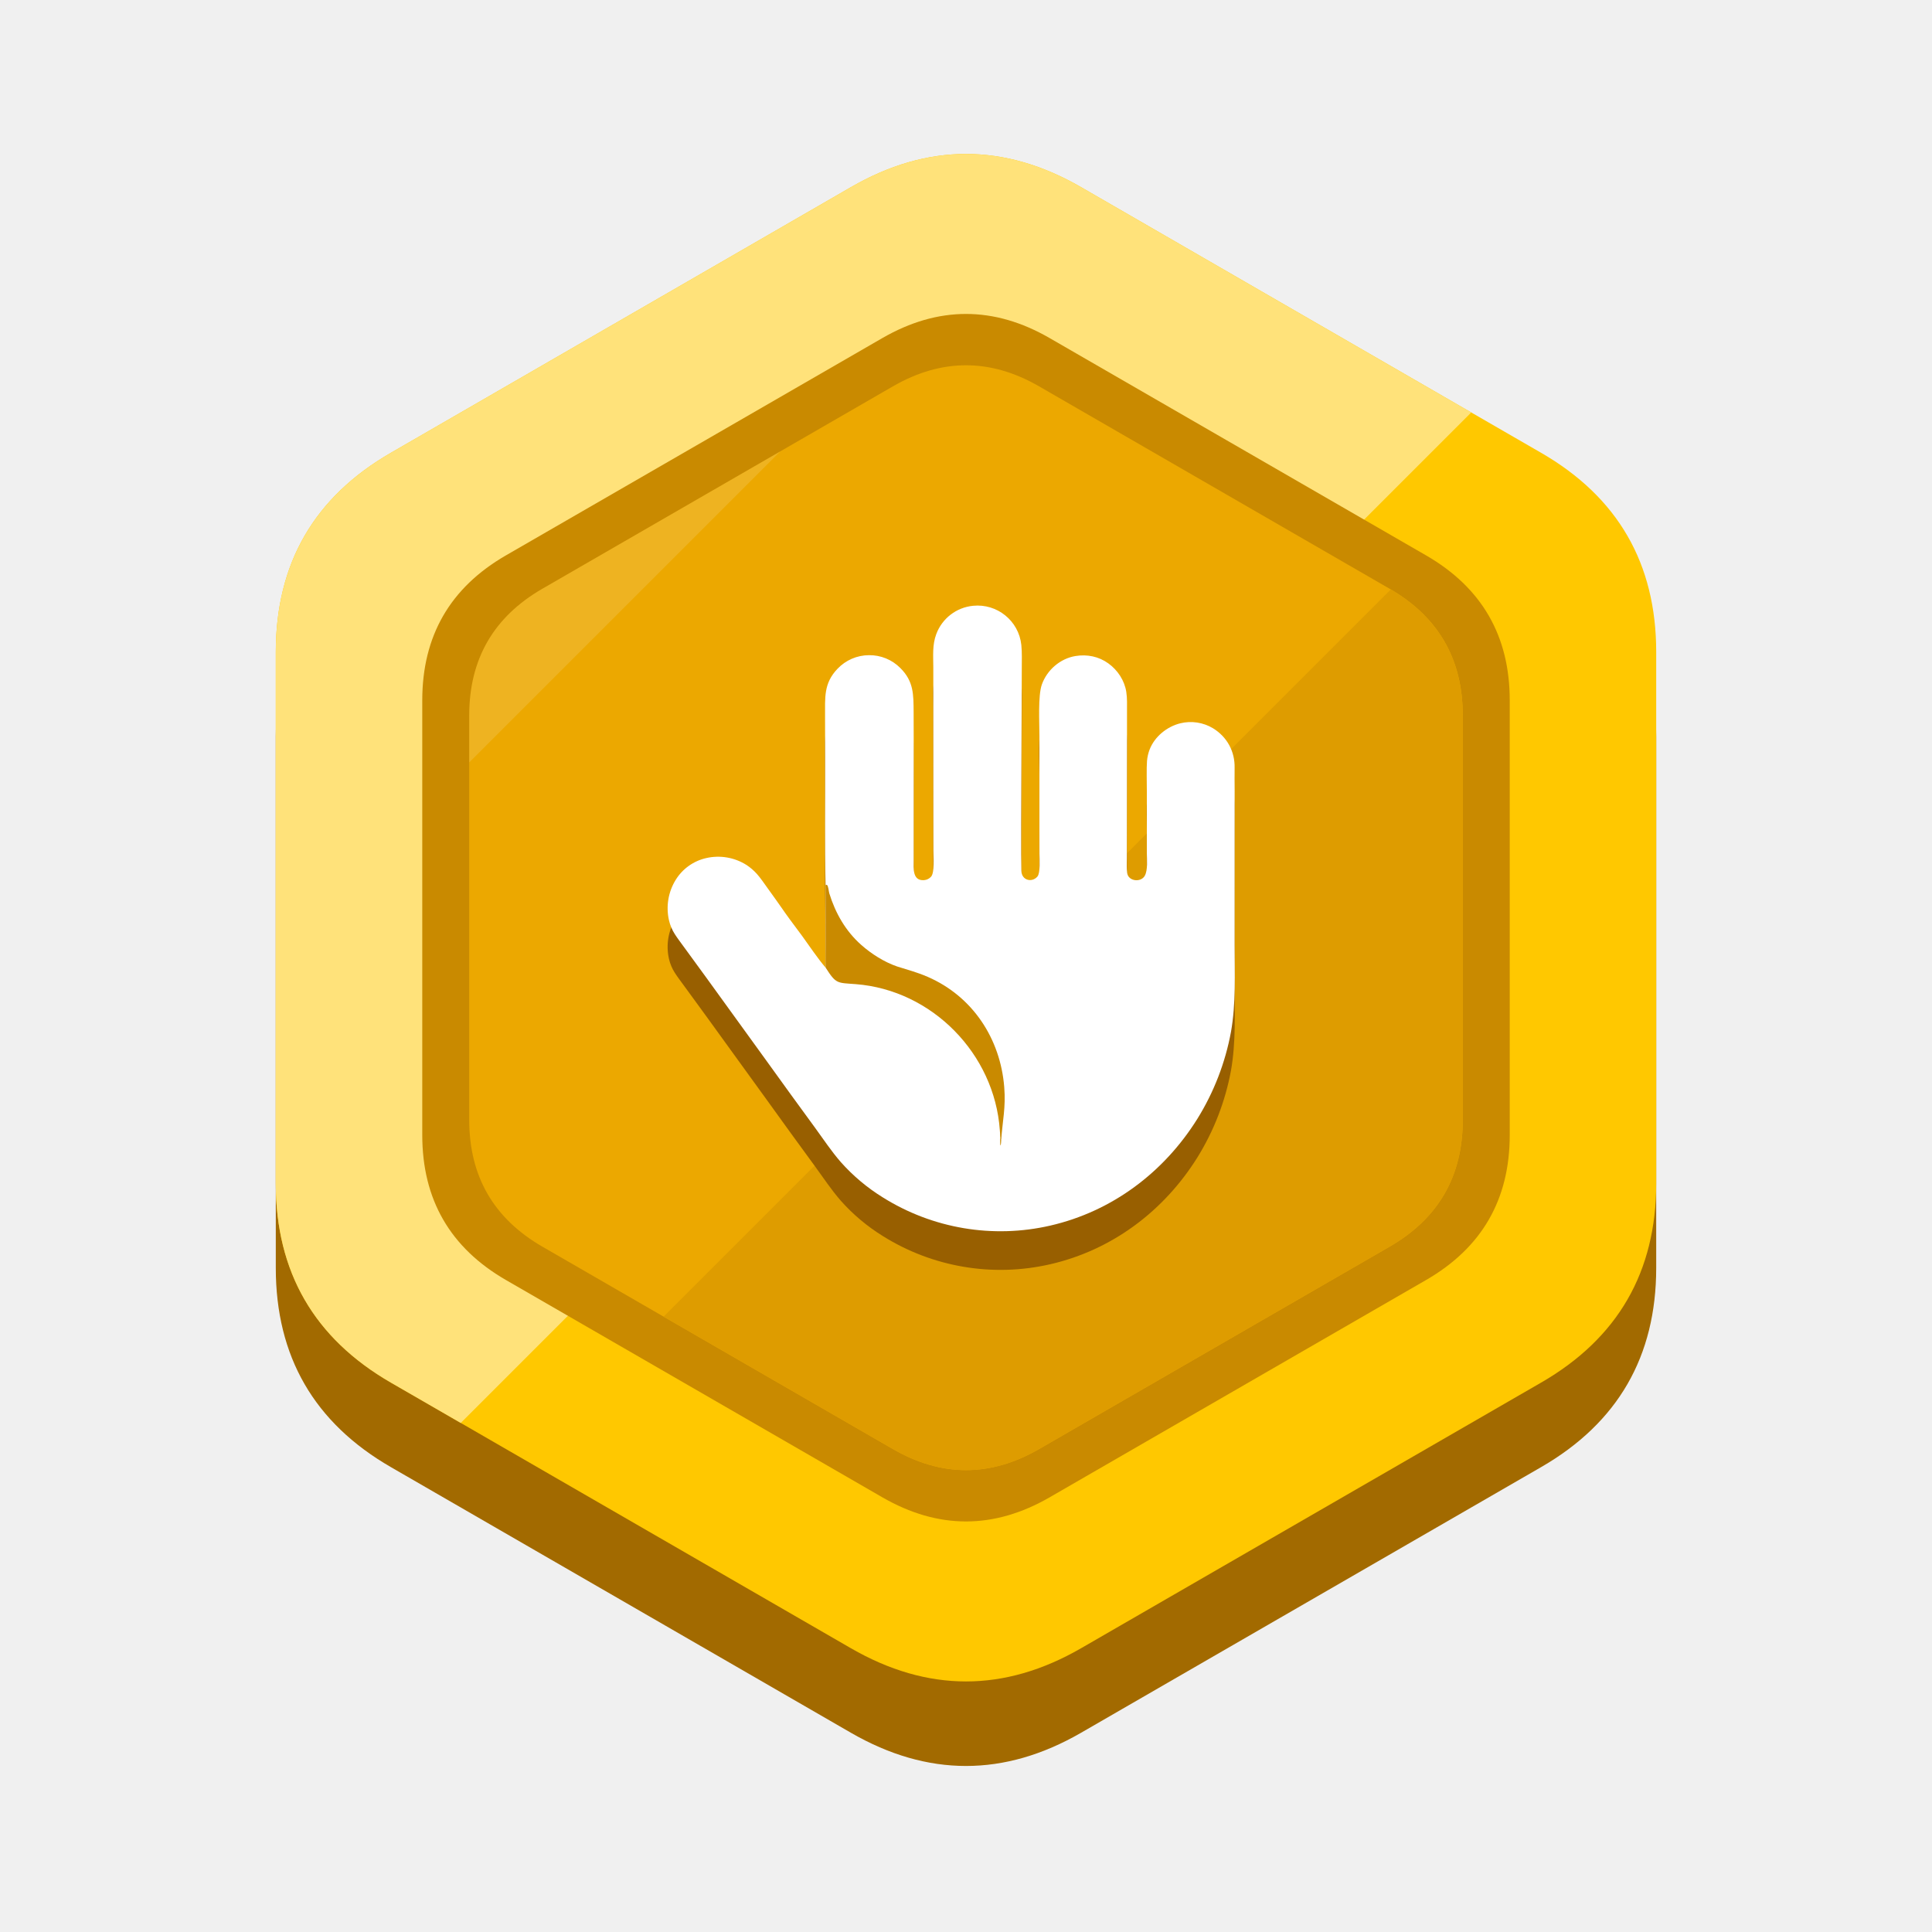
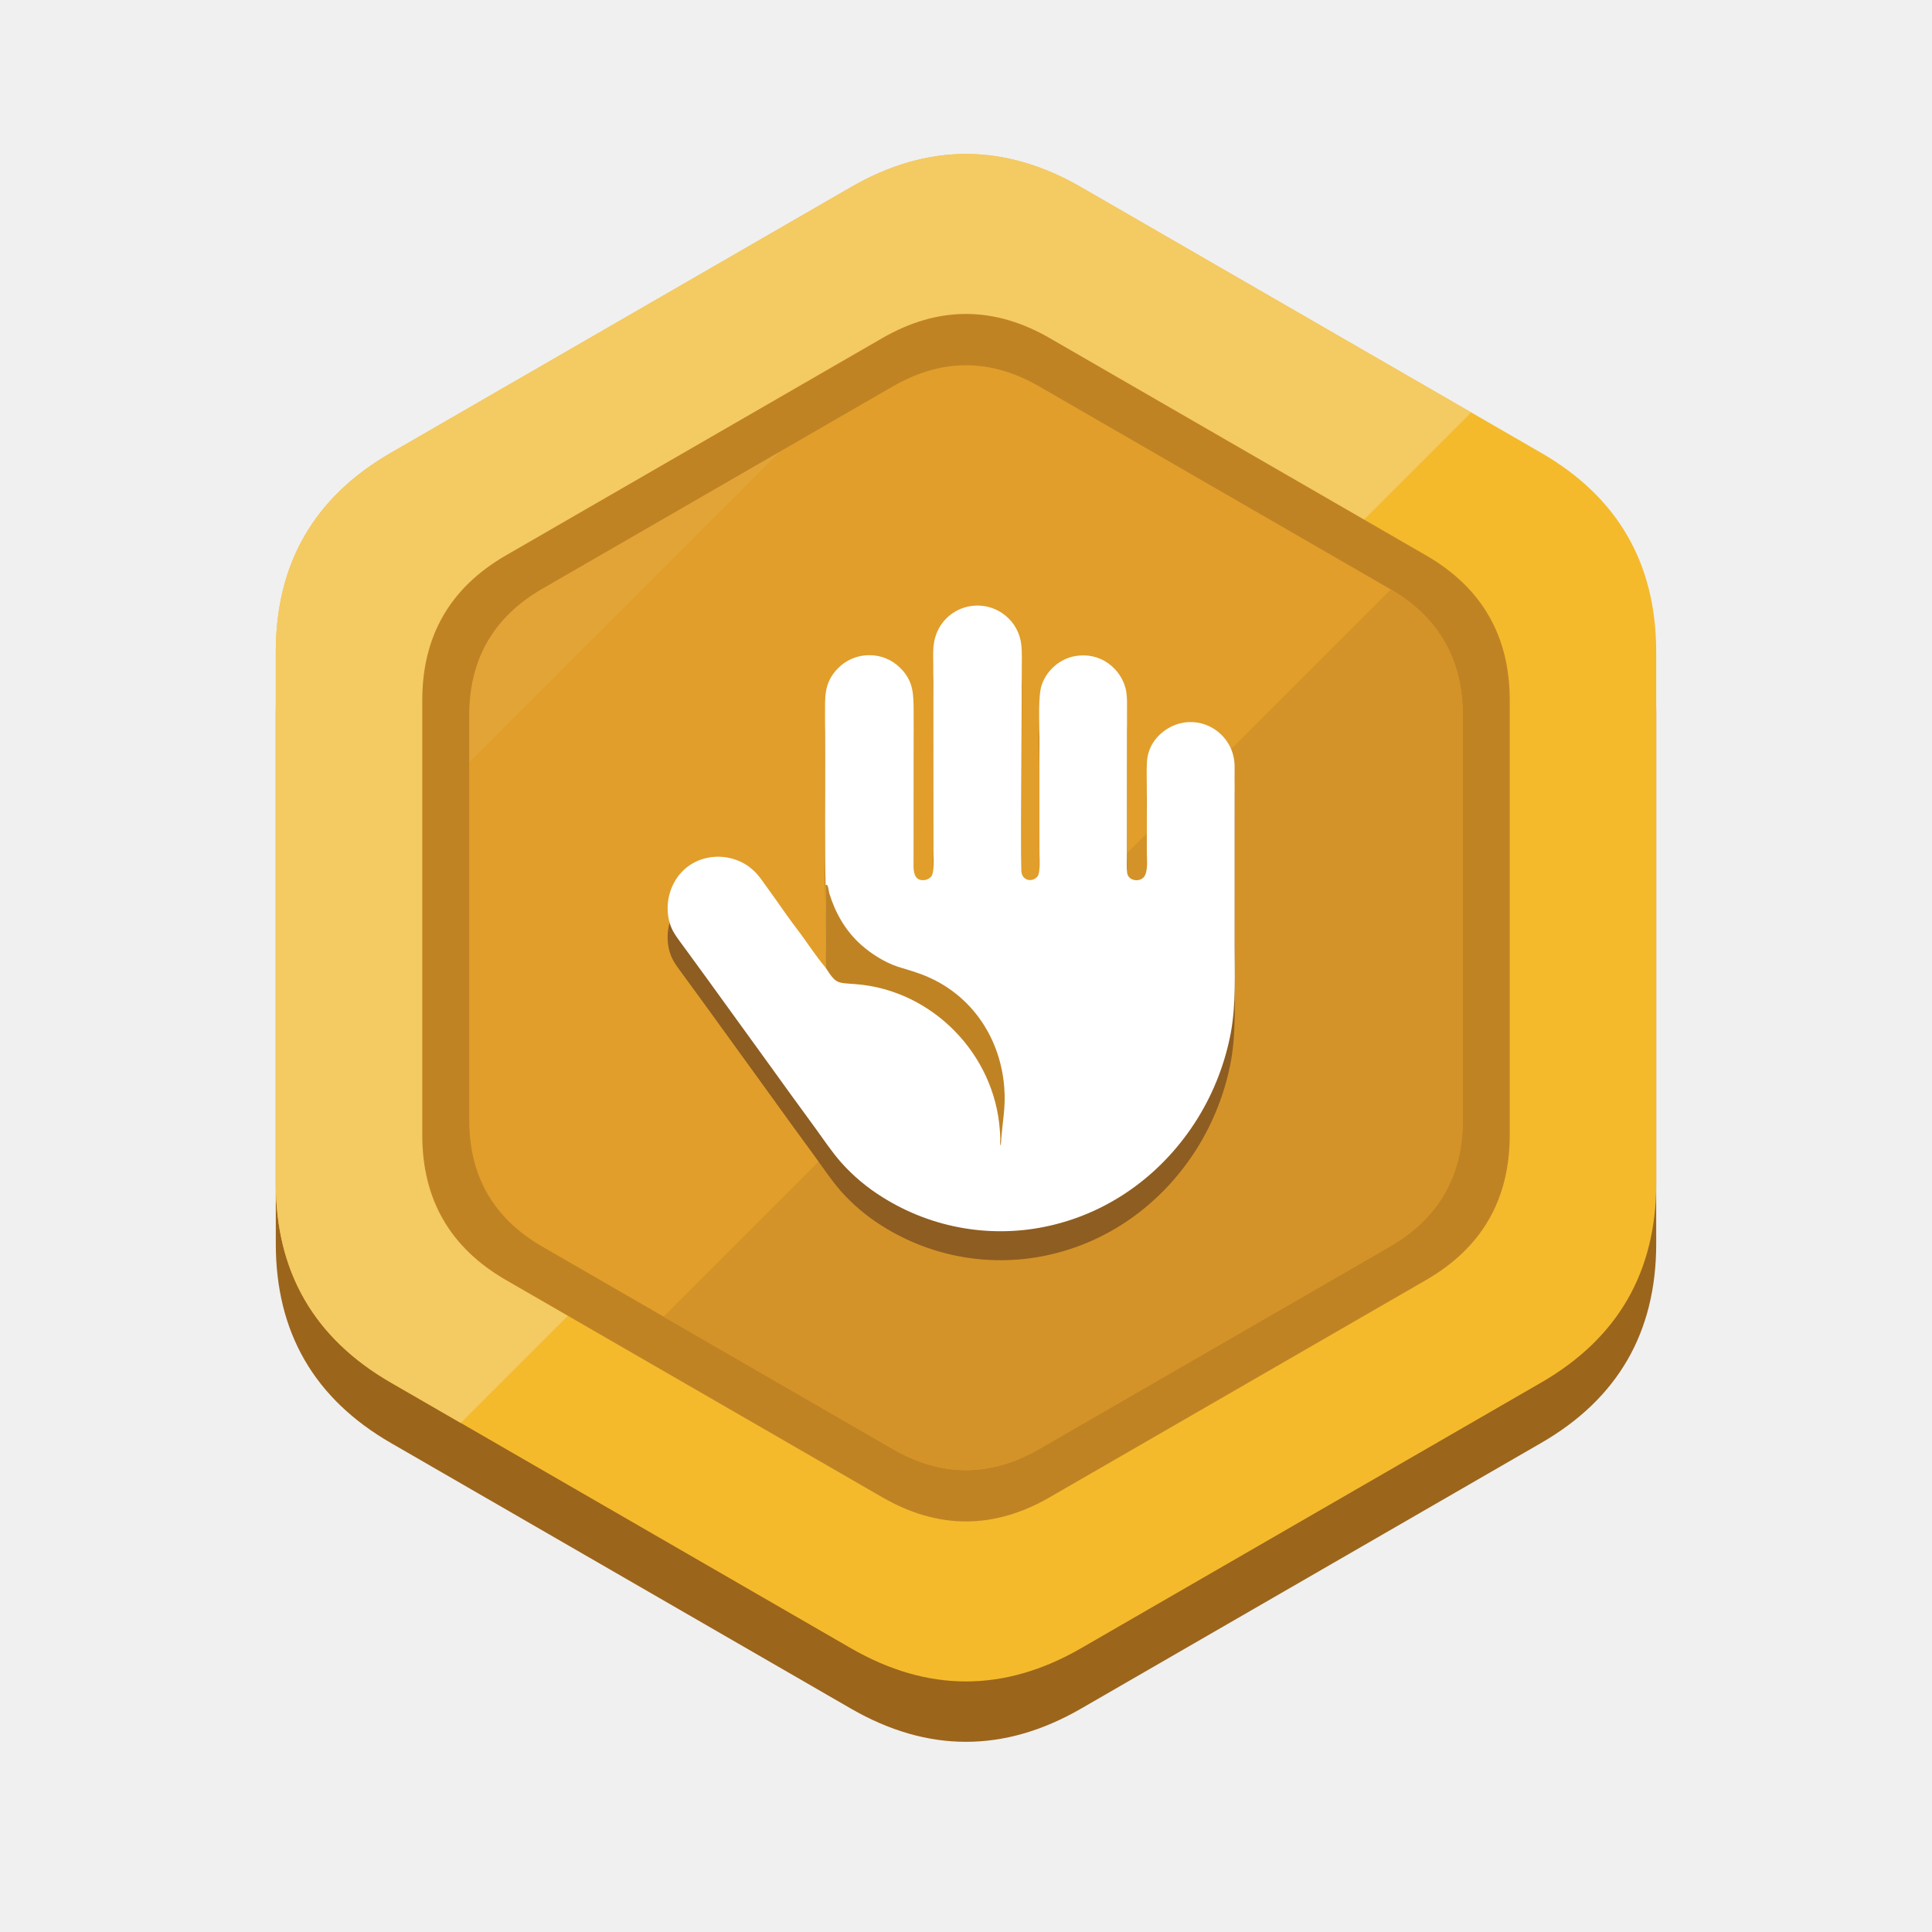
<svg xmlns="http://www.w3.org/2000/svg" viewBox="0 0 160 160" width="160" height="160">
  <defs>
    <clipPath id="A-motricite-or-o">
      <path d="M70.47 15.50Q80.00 10.00 89.53 15.50L127.63 37.50Q137.16 43.00 137.16 54.00L137.16 98.00Q137.16 109.00 127.63 114.50L89.53 136.50Q80.00 142.00 70.47 136.50L32.37 114.50Q22.84 109.00 22.84 98.00L22.84 54.00Q22.84 43.00 32.37 37.50Z" />
    </clipPath>
    <clipPath id="A-motricite-or-f">
      <path d="M73.94 32.00Q80.00 28.50 86.06 32.00L115.07 48.75Q121.14 52.25 121.14 59.25L121.14 92.75Q121.14 99.75 115.07 103.25L86.06 120.00Q80.00 123.50 73.94 120.00L44.93 103.25Q38.86 99.75 38.86 92.75L38.86 59.25Q38.86 52.25 44.93 48.75Z" />
    </clipPath>
  </defs>
-   <g fill="#A26A00" transform="translate(0 7)">
+   <g fill="#9C651C" transform="translate(0 5)">
    <path d="M70.47 15.50Q80.00 10.00 89.53 15.50L127.63 37.50Q137.16 43.00 137.16 54.00L137.16 98.00Q137.16 109.00 127.63 114.50L89.53 136.50Q80.00 142.00 70.47 136.50L32.37 114.50Q22.84 109.00 22.84 98.00L22.84 54.00Q22.84 43.00 32.37 37.50Z" />
  </g>
-   <g fill="#FFC800">
+   <g fill="#F4BA2C">
    <path d="M70.47 15.50Q80.00 10.00 89.53 15.50L127.63 37.50Q137.16 43.00 137.16 54.00L137.16 98.00Q137.16 109.00 127.63 114.50L89.53 136.50Q80.00 142.00 70.47 136.50L32.37 114.50Q22.84 109.00 22.84 98.00L22.84 54.00Q22.84 43.00 32.37 37.50Z" />
  </g>
-   <g fill="#FFE27A" clip-path="url(#A-motricite-or-o)">
+   <g fill="#F4CA63" clip-path="url(#A-motricite-or-o)">
    <polygon points="480,-324 -320,476 -320,-324" />
  </g>
-   <g fill="#C98A00">
+   <g fill="#C08324">
    <path d="M73.07 28.00Q80.00 24.00 86.93 28.00L118.11 46.00Q125.03 50.00 125.03 58.00L125.03 94.00Q125.03 102.00 118.11 106.00L86.93 124.00Q80.00 128.00 73.07 124.00L41.89 106.00Q34.97 102.00 34.97 94.00L34.97 58.00Q34.97 50.00 41.89 46.00Z" />
  </g>
-   <g fill="#ECA800">
+   <g fill="#E19E2A">
    <path d="M73.94 32.00Q80.00 28.50 86.06 32.00L115.07 48.75Q121.14 52.25 121.14 59.25L121.14 92.75Q121.14 99.75 115.07 103.25L86.06 120.00Q80.00 123.50 73.94 120.00L44.93 103.25Q38.86 99.75 38.86 92.75L38.86 59.25Q38.86 52.25 44.93 48.75Z" />
  </g>
-   <g fill="#DE9C00" clip-path="url(#A-motricite-or-f)">
+   <g fill="#D49328" clip-path="url(#A-motricite-or-f)">
    <polygon points="480,-316 -320,484 480,476" />
  </g>
-   <g fill="#FFFFFF" fill-opacity="0.13" clip-path="url(#A-motricite-or-f)">
+   <g fill="#FFFFFF" fill-opacity="0.06" clip-path="url(#A-motricite-or-f)">
    <polygon points="20,70 74,16 86,16 20,82" />
  </g>
-   <g fill="#985F00" transform="translate(47 46.2) scale(0.0645)">
+   <g fill="#8E5D21" transform="translate(47 45.4) scale(0.0645)">
    <path d="M331.31 469.708C330.176 417.435 330.982 362.938 330.773 310.494L330.656 253.359C330.793 229.183 328.603 210.909 346.592 192.078C357.116 180.947 371.743 174.617 387.062 174.565C402.122 174.364 416.618 180.286 427.23 190.975C444.673 208.242 444.202 225.27 444.378 247.809L444.488 290.398L444.442 438.009C444.433 447.843 442.602 464.344 457.571 463.425C461.135 463.216 464.467 461.593 466.831 458.918C471.396 453.657 469.837 433.473 469.816 426.096L469.742 379.921L469.66 221.699C469.718 211.136 469.715 200.573 469.651 190.009C469.597 175.351 468.257 161.198 473.473 147.485C480.968 127.31 499.334 113.194 520.758 111.14C551.481 108.041 579.441 130.335 582.682 161.576C583.671 171.104 583.251 182.02 583.251 191.697L583.092 239.505L582.474 390.338L582.467 429.961C582.471 436.668 582.648 444.307 582.735 451.24C582.895 463.868 596.431 466.941 603.368 458.745C607.219 454.195 605.987 436.487 605.948 429.44L605.906 394.859L605.912 278.536C605.913 261.537 603.918 226.642 609.005 212.262C615.628 193.539 632.603 178.853 652.25 175.648C667.23 173.205 682.046 176.205 694.419 185.124C706.392 193.752 715.135 207.021 717.427 221.683C718.74 230.076 718.339 238.879 718.348 247.358L718.348 283.355L718.211 406.196L718.144 434.947C718.11 441.264 717.712 448.126 718.586 454.304C720.104 465.029 736.37 466.731 741.254 457.64C745.211 450.275 743.824 437.177 743.81 428.582L743.819 349.188C743.833 339.47 743.266 319.355 744.037 310.308C744.47 305.359 745.581 300.494 747.339 295.848C753.742 279.17 769.554 266.27 786.843 262.006C801.087 258.541 816.123 260.819 828.701 268.348C846.947 279.498 856.99 298.281 856.516 319.278C856.307 328.516 856.565 338.06 856.559 347.335L856.541 414.362L856.525 546.932C856.516 583.713 858.328 621.985 851.859 658.193C844.546 697.829 829.878 735.745 808.614 769.984C765.684 838.698 699.193 888.697 619.888 906.945C546.179 923.926 468.743 910.869 404.677 870.658C384.682 858.281 366.587 843.069 350.958 825.498C338.629 811.354 328.655 796.165 317.631 781.075C297.07 753.03 276.65 724.881 256.372 696.631L177.551 587.714L149.745 549.599C146.012 544.415 141.261 538.23 137.891 532.972C134.302 527.429 131.712 521.299 130.239 514.861C126.224 497.127 129.326 478.526 138.879 463.055C147.657 448.827 161.798 438.736 178.108 435.064C195.895 431.001 214.569 434.231 229.959 444.031C234.808 447.245 239.228 451.063 243.113 455.393C247.412 460.112 252.859 468.089 256.715 473.453C264.555 484.252 272.279 495.135 279.884 506.101C286.651 515.701 294.203 525.42 301.188 535.003C310.614 547.934 321.061 563.801 331.479 575.853C330.988 566.028 331.418 552.275 331.444 542.257C331.61 518.074 331.566 493.89 331.31 469.708Z" />
    <path d="M331.31 469.708L332.986 469.373C335.046 471.156 335.271 477.653 336.098 480.329C343.988 505.845 356.983 528.737 377.195 546.628C390.133 558.08 406.583 568.529 423.072 574.217C437.146 578.738 448.518 581.54 462.387 587.549C520.146 612.577 555.805 666.958 560.734 729.212C562.817 755.522 558.606 771.758 556.837 796.93C555.736 795.191 555.963 794.366 555.537 792.287C555.554 789.651 555.229 786.987 555.047 784.373C548.235 686.474 468.125 604.494 370.015 596.937C346.105 595.096 344.923 596.985 331.479 575.853C330.988 566.028 331.418 552.275 331.444 542.257C331.61 518.074 331.566 493.89 331.31 469.708Z" />
    <path d="M555.537 792.287C555.963 794.366 555.736 795.191 556.837 796.93C556.761 797.91 556.644 803.755 555.862 804.043L555.791 803.988C555.337 802.908 555.471 793.935 555.537 792.287Z" />
  </g>
  <g transform="translate(47 43) scale(0.0645)">
    <g fill="#FFFFFF">
      <path d="M331.31 469.708C330.176 417.435 330.982 362.938 330.773 310.494L330.656 253.359C330.793 229.183 328.603 210.909 346.592 192.078C357.116 180.947 371.743 174.617 387.062 174.565C402.122 174.364 416.618 180.286 427.23 190.975C444.673 208.242 444.202 225.27 444.378 247.809L444.488 290.398L444.442 438.009C444.433 447.843 442.602 464.344 457.571 463.425C461.135 463.216 464.467 461.593 466.831 458.918C471.396 453.657 469.837 433.473 469.816 426.096L469.742 379.921L469.66 221.699C469.718 211.136 469.715 200.573 469.651 190.009C469.597 175.351 468.257 161.198 473.473 147.485C480.968 127.31 499.334 113.194 520.758 111.14C551.481 108.041 579.441 130.335 582.682 161.576C583.671 171.104 583.251 182.02 583.251 191.697L583.092 239.505L582.474 390.338L582.467 429.961C582.471 436.668 582.648 444.307 582.735 451.24C582.895 463.868 596.431 466.941 603.368 458.745C607.219 454.195 605.987 436.487 605.948 429.44L605.906 394.859L605.912 278.536C605.913 261.537 603.918 226.642 609.005 212.262C615.628 193.539 632.603 178.853 652.25 175.648C667.23 173.205 682.046 176.205 694.419 185.124C706.392 193.752 715.135 207.021 717.427 221.683C718.74 230.076 718.339 238.879 718.348 247.358L718.348 283.355L718.211 406.196L718.144 434.947C718.11 441.264 717.712 448.126 718.586 454.304C720.104 465.029 736.37 466.731 741.254 457.64C745.211 450.275 743.824 437.177 743.81 428.582L743.819 349.188C743.833 339.47 743.266 319.355 744.037 310.308C744.47 305.359 745.581 300.494 747.339 295.848C753.742 279.17 769.554 266.27 786.843 262.006C801.087 258.541 816.123 260.819 828.701 268.348C846.947 279.498 856.99 298.281 856.516 319.278C856.307 328.516 856.565 338.06 856.559 347.335L856.541 414.362L856.525 546.932C856.516 583.713 858.328 621.985 851.859 658.193C844.546 697.829 829.878 735.745 808.614 769.984C765.684 838.698 699.193 888.697 619.888 906.945C546.179 923.926 468.743 910.869 404.677 870.658C384.682 858.281 366.587 843.069 350.958 825.498C338.629 811.354 328.655 796.165 317.631 781.075C297.07 753.03 276.65 724.881 256.372 696.631L177.551 587.714L149.745 549.599C146.012 544.415 141.261 538.23 137.891 532.972C134.302 527.429 131.712 521.299 130.239 514.861C126.224 497.127 129.326 478.526 138.879 463.055C147.657 448.827 161.798 438.736 178.108 435.064C195.895 431.001 214.569 434.231 229.959 444.031C234.808 447.245 239.228 451.063 243.113 455.393C247.412 460.112 252.859 468.089 256.715 473.453C264.555 484.252 272.279 495.135 279.884 506.101C286.651 515.701 294.203 525.42 301.188 535.003C310.614 547.934 321.061 563.801 331.479 575.853C330.988 566.028 331.418 552.275 331.444 542.257C331.61 518.074 331.566 493.89 331.31 469.708Z" />
    </g>
-     <path fill="#C98A00" d="M331.31 469.708L332.986 469.373C335.046 471.156 335.271 477.653 336.098 480.329C343.988 505.845 356.983 528.737 377.195 546.628C390.133 558.08 406.583 568.529 423.072 574.217C437.146 578.738 448.518 581.54 462.387 587.549C520.146 612.577 555.805 666.958 560.734 729.212C562.817 755.522 558.606 771.758 556.837 796.93C555.736 795.191 555.963 794.366 555.537 792.287C555.554 789.651 555.229 786.987 555.047 784.373C548.235 686.474 468.125 604.494 370.015 596.937C346.105 595.096 344.923 596.985 331.479 575.853C330.988 566.028 331.418 552.275 331.444 542.257C331.61 518.074 331.566 493.89 331.31 469.708Z" />
-     <path fill="#C98A00" d="M555.537 792.287C555.963 794.366 555.736 795.191 556.837 796.93C556.761 797.91 556.644 803.755 555.862 804.043L555.791 803.988C555.337 802.908 555.471 793.935 555.537 792.287Z" />
+     <path fill="#C08324" d="M331.31 469.708L332.986 469.373C335.046 471.156 335.271 477.653 336.098 480.329C343.988 505.845 356.983 528.737 377.195 546.628C390.133 558.08 406.583 568.529 423.072 574.217C437.146 578.738 448.518 581.54 462.387 587.549C520.146 612.577 555.805 666.958 560.734 729.212C562.817 755.522 558.606 771.758 556.837 796.93C555.736 795.191 555.963 794.366 555.537 792.287C555.554 789.651 555.229 786.987 555.047 784.373C548.235 686.474 468.125 604.494 370.015 596.937C346.105 595.096 344.923 596.985 331.479 575.853C330.988 566.028 331.418 552.275 331.444 542.257C331.61 518.074 331.566 493.89 331.31 469.708Z" />
+     <path fill="#C08324" d="M555.537 792.287C555.963 794.366 555.736 795.191 556.837 796.93C556.761 797.91 556.644 803.755 555.862 804.043L555.791 803.988C555.337 802.908 555.471 793.935 555.537 792.287Z" />
  </g>
</svg>
